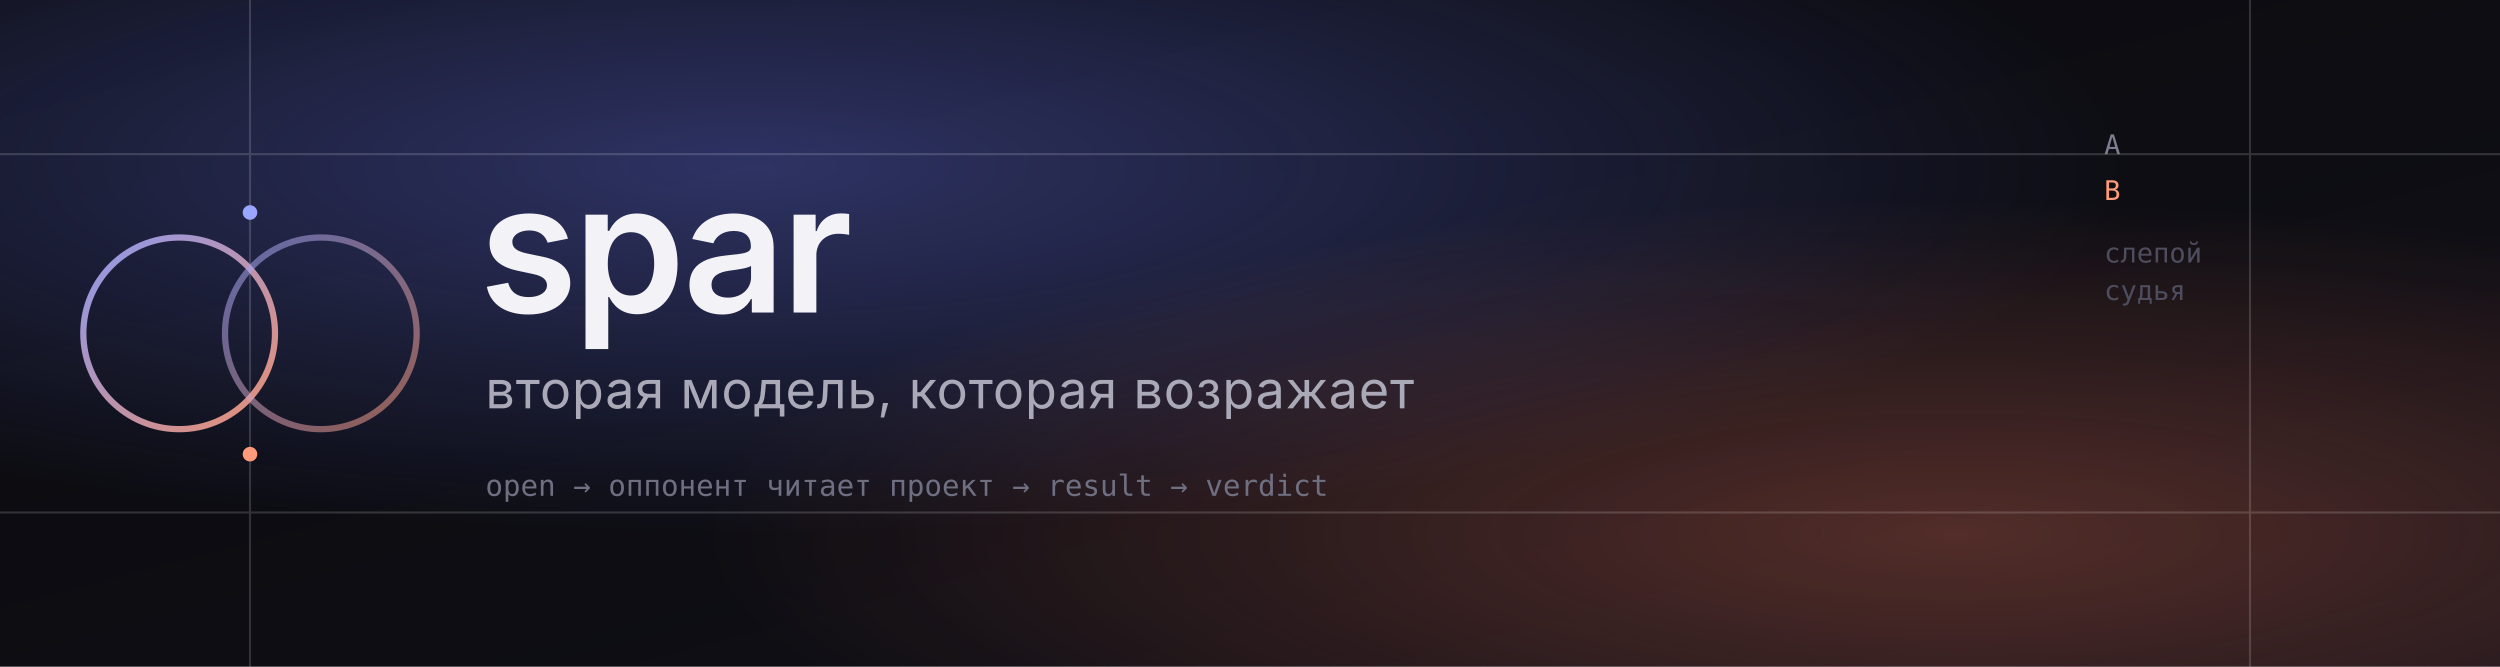
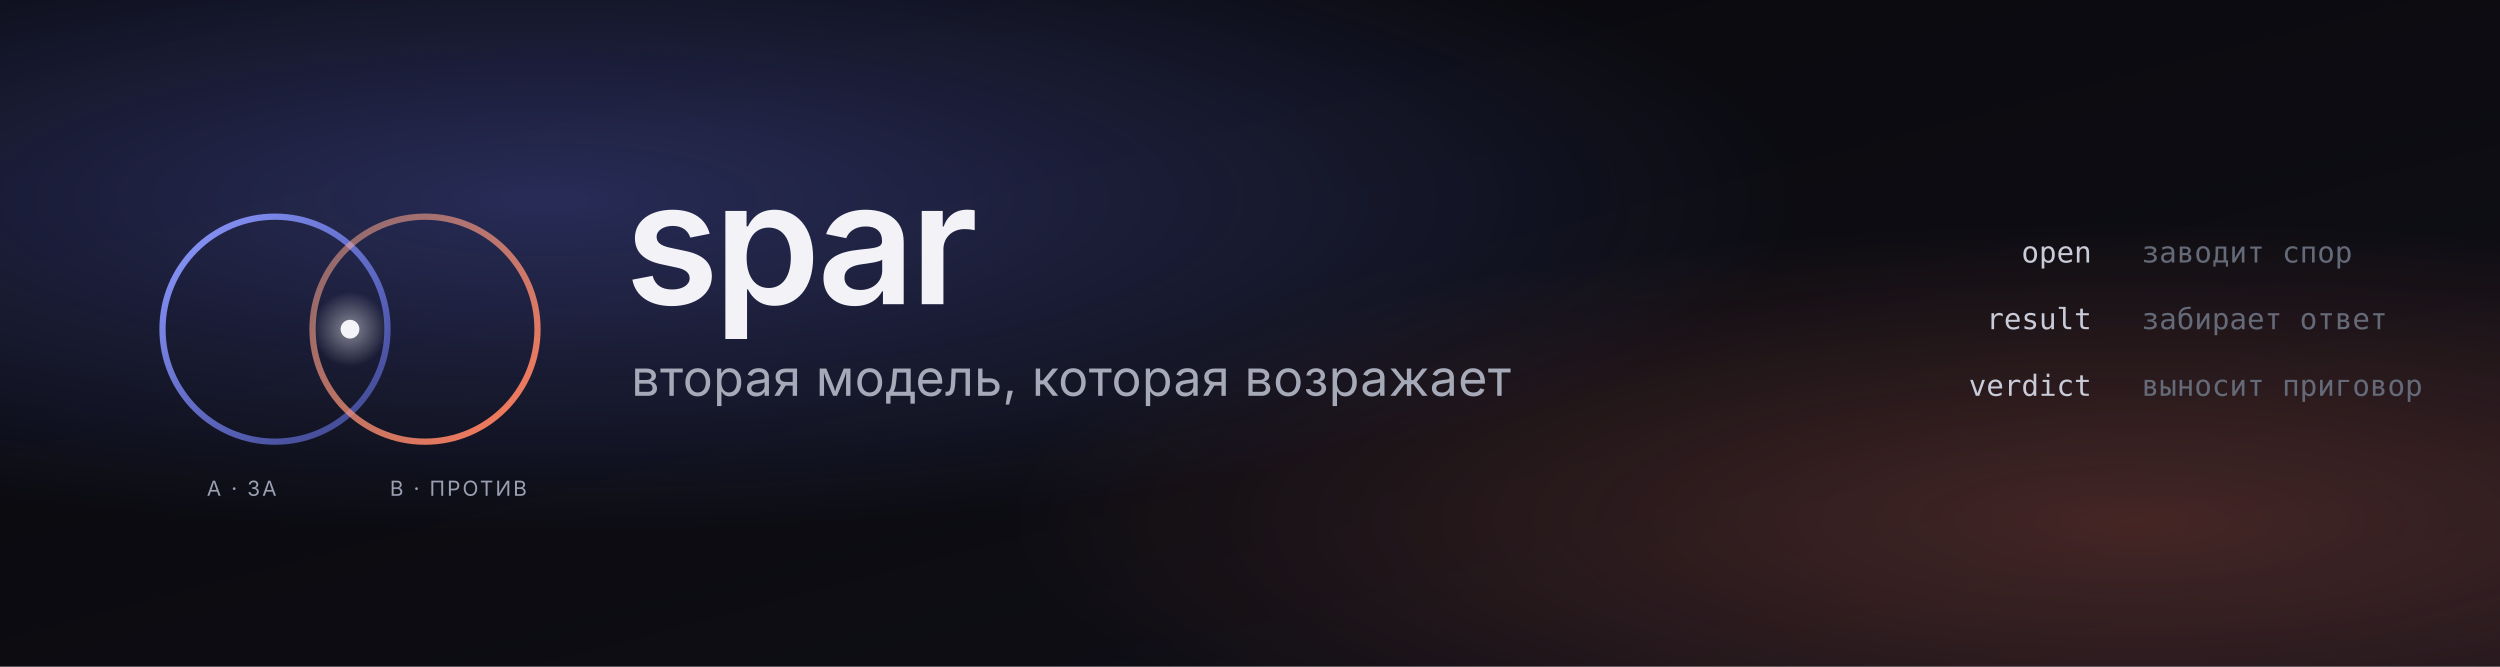
<svg xmlns="http://www.w3.org/2000/svg" width="1200" height="320" viewBox="0 0 1200 320" role="img" aria-label="spar — вторая модель, которая возражает">
  <defs>
    <linearGradient id="bg" x1="0" y1="0" x2="1" y2="1">
-       <stop offset="0" stop-color="#0a0a0e" />
-       <stop offset="0.55" stop-color="#0d0d13" />
-       <stop offset="1" stop-color="#111018" />
+       <stop offset="0" stop-color="#08080c" />
+       <stop offset="0.55" stop-color="#0c0c12" />
+       <stop offset="1" stop-color="#121019" />
    </linearGradient>
-     <radialGradient id="glowA" cx="0.3" cy="0.25" r="0.55">
-       <stop offset="0" stop-color="#6d7cff" stop-opacity="0.35" />
+     <radialGradient id="glowA" cx="0.22" cy="0.3" r="0.5">
+       <stop offset="0" stop-color="#6d7cff" stop-opacity="0.3" />
      <stop offset="1" stop-color="#6d7cff" stop-opacity="0" />
    </radialGradient>
-     <radialGradient id="glowB" cx="0.78" cy="0.8" r="0.5">
-       <stop offset="0" stop-color="#ff7a59" stop-opacity="0.28" />
+     <radialGradient id="glowB" cx="0.85" cy="0.78" r="0.45">
+       <stop offset="0" stop-color="#ff7a59" stop-opacity="0.22" />
      <stop offset="1" stop-color="#ff7a59" stop-opacity="0" />
    </radialGradient>
-     <linearGradient id="mark" x1="0" y1="0" x2="1" y2="1">
-       <stop offset="0" stop-color="#9aa6ff" />
-       <stop offset="1" stop-color="#ff9b7a" />
+     <linearGradient id="ringA" x1="0" y1="0" x2="1" y2="1">
+       <stop offset="0" stop-color="#8f9cff" />
+       <stop offset="1" stop-color="#6d7cff" stop-opacity="0.45" />
    </linearGradient>
+     <linearGradient id="ringB" x1="0" y1="0" x2="1" y2="1">
+       <stop offset="0" stop-color="#ffb199" stop-opacity="0.45" />
+       <stop offset="1" stop-color="#ff7a59" />
+     </linearGradient>
+     <radialGradient id="judge" cx="0.5" cy="0.5" r="0.5">
+       <stop offset="0" stop-color="#ffffff" stop-opacity="0.85" />
+       <stop offset="1" stop-color="#ffffff" stop-opacity="0" />
+     </radialGradient>
  </defs>
  <rect width="1200" height="320" fill="url(#bg)" />
  <rect width="1200" height="320" fill="url(#glowA)" />
  <rect width="1200" height="320" fill="url(#glowB)" />
-   <g opacity="0.16" stroke="#ffffff" stroke-width="1">
-     <path d="M0 246h1200" />
-     <path d="M0 74h1200" />
-     <path d="M120 0v320" />
-     <path d="M1080 0v320" />
+   <g transform="translate(168 158)">
+     <circle cx="-36" cy="0" r="54" fill="none" stroke="url(#ringA)" stroke-width="3" />
+     <circle cx="36" cy="0" r="54" fill="none" stroke="url(#ringB)" stroke-width="3" />
+     <circle cx="0" cy="0" r="18" fill="url(#judge)" opacity="0.55" />
+     <circle cx="0" cy="0" r="4.5" fill="#f4f4f8" />
+     <text x="-52" y="80" fill="#9aa0b2" font-family="Segoe UI, Inter, Helvetica, Arial, sans-serif" font-size="10" letter-spacing="1" text-anchor="middle">A · ЗА</text>
+     <text x="52" y="80" fill="#9aa0b2" font-family="Segoe UI, Inter, Helvetica, Arial, sans-serif" font-size="10" letter-spacing="1" text-anchor="middle">B · ПРОТИВ</text>
  </g>
-   <g transform="translate(120 160)">
-     <circle cx="-34" cy="0" r="46" fill="none" stroke="url(#mark)" stroke-width="3" opacity="0.9" />
-     <circle cx="34" cy="0" r="46" fill="none" stroke="url(#mark)" stroke-width="3" opacity="0.55" />
-     <circle cx="0" cy="-58" r="3.5" fill="#9aa6ff" />
-     <circle cx="0" cy="58" r="3.5" fill="#ff9b7a" />
+   <g font-family="Segoe UI, Inter, Helvetica, Arial, sans-serif" fill="#f2f2f7">
+     <text x="300" y="146" font-size="82" font-weight="600" letter-spacing="-2.4">spar</text>
+     <text x="303" y="190" font-size="24" fill="#a6a9b8" letter-spacing="0.2">вторая модель, которая возражает</text>
  </g>
-   <g fill="#f2f2f7" font-family="Segoe UI, Inter, Helvetica, Arial, sans-serif">
-     <text x="230" y="150" font-size="86" font-weight="600" letter-spacing="-2">spar</text>
-     <text x="233" y="196" font-size="25" fill="#a9a9b8" letter-spacing="0.4">вторая модель, которая возражает</text>
-   </g>
-   <g font-family="ui-monospace, SFMono-Regular, Consolas, monospace" font-size="14" fill="#6f6f82">
-     <text x="233" y="238">open → оппонент читает проект → result → verdict</text>
-   </g>
-   <g transform="translate(1010 74)" font-family="ui-monospace, Consolas, monospace" font-size="13" fill="#7d7d90">
-     <text x="0" y="0">A</text>
-     <text x="0" y="22" fill="#ff9b7a">B</text>
-     <text x="0" y="52" fill="#4d4d5e">слепой</text>
-     <text x="0" y="70" fill="#4d4d5e">судья</text>
+   <g font-family="Consolas, SFMono-Regular, Menlo, monospace" font-size="14">
+     <text x="1004" y="126" fill="#c9ccd8" text-anchor="end">open</text>
+     <text x="1028" y="126" fill="#656a79">заводит спор</text>
+     <text x="1004" y="158" fill="#c9ccd8" text-anchor="end">result</text>
+     <text x="1028" y="158" fill="#656a79">забирает ответ</text>
+     <text x="1004" y="190" fill="#c9ccd8" text-anchor="end">verdict</text>
+     <text x="1028" y="190" fill="#656a79">выносит приговор</text>
  </g>
</svg>
